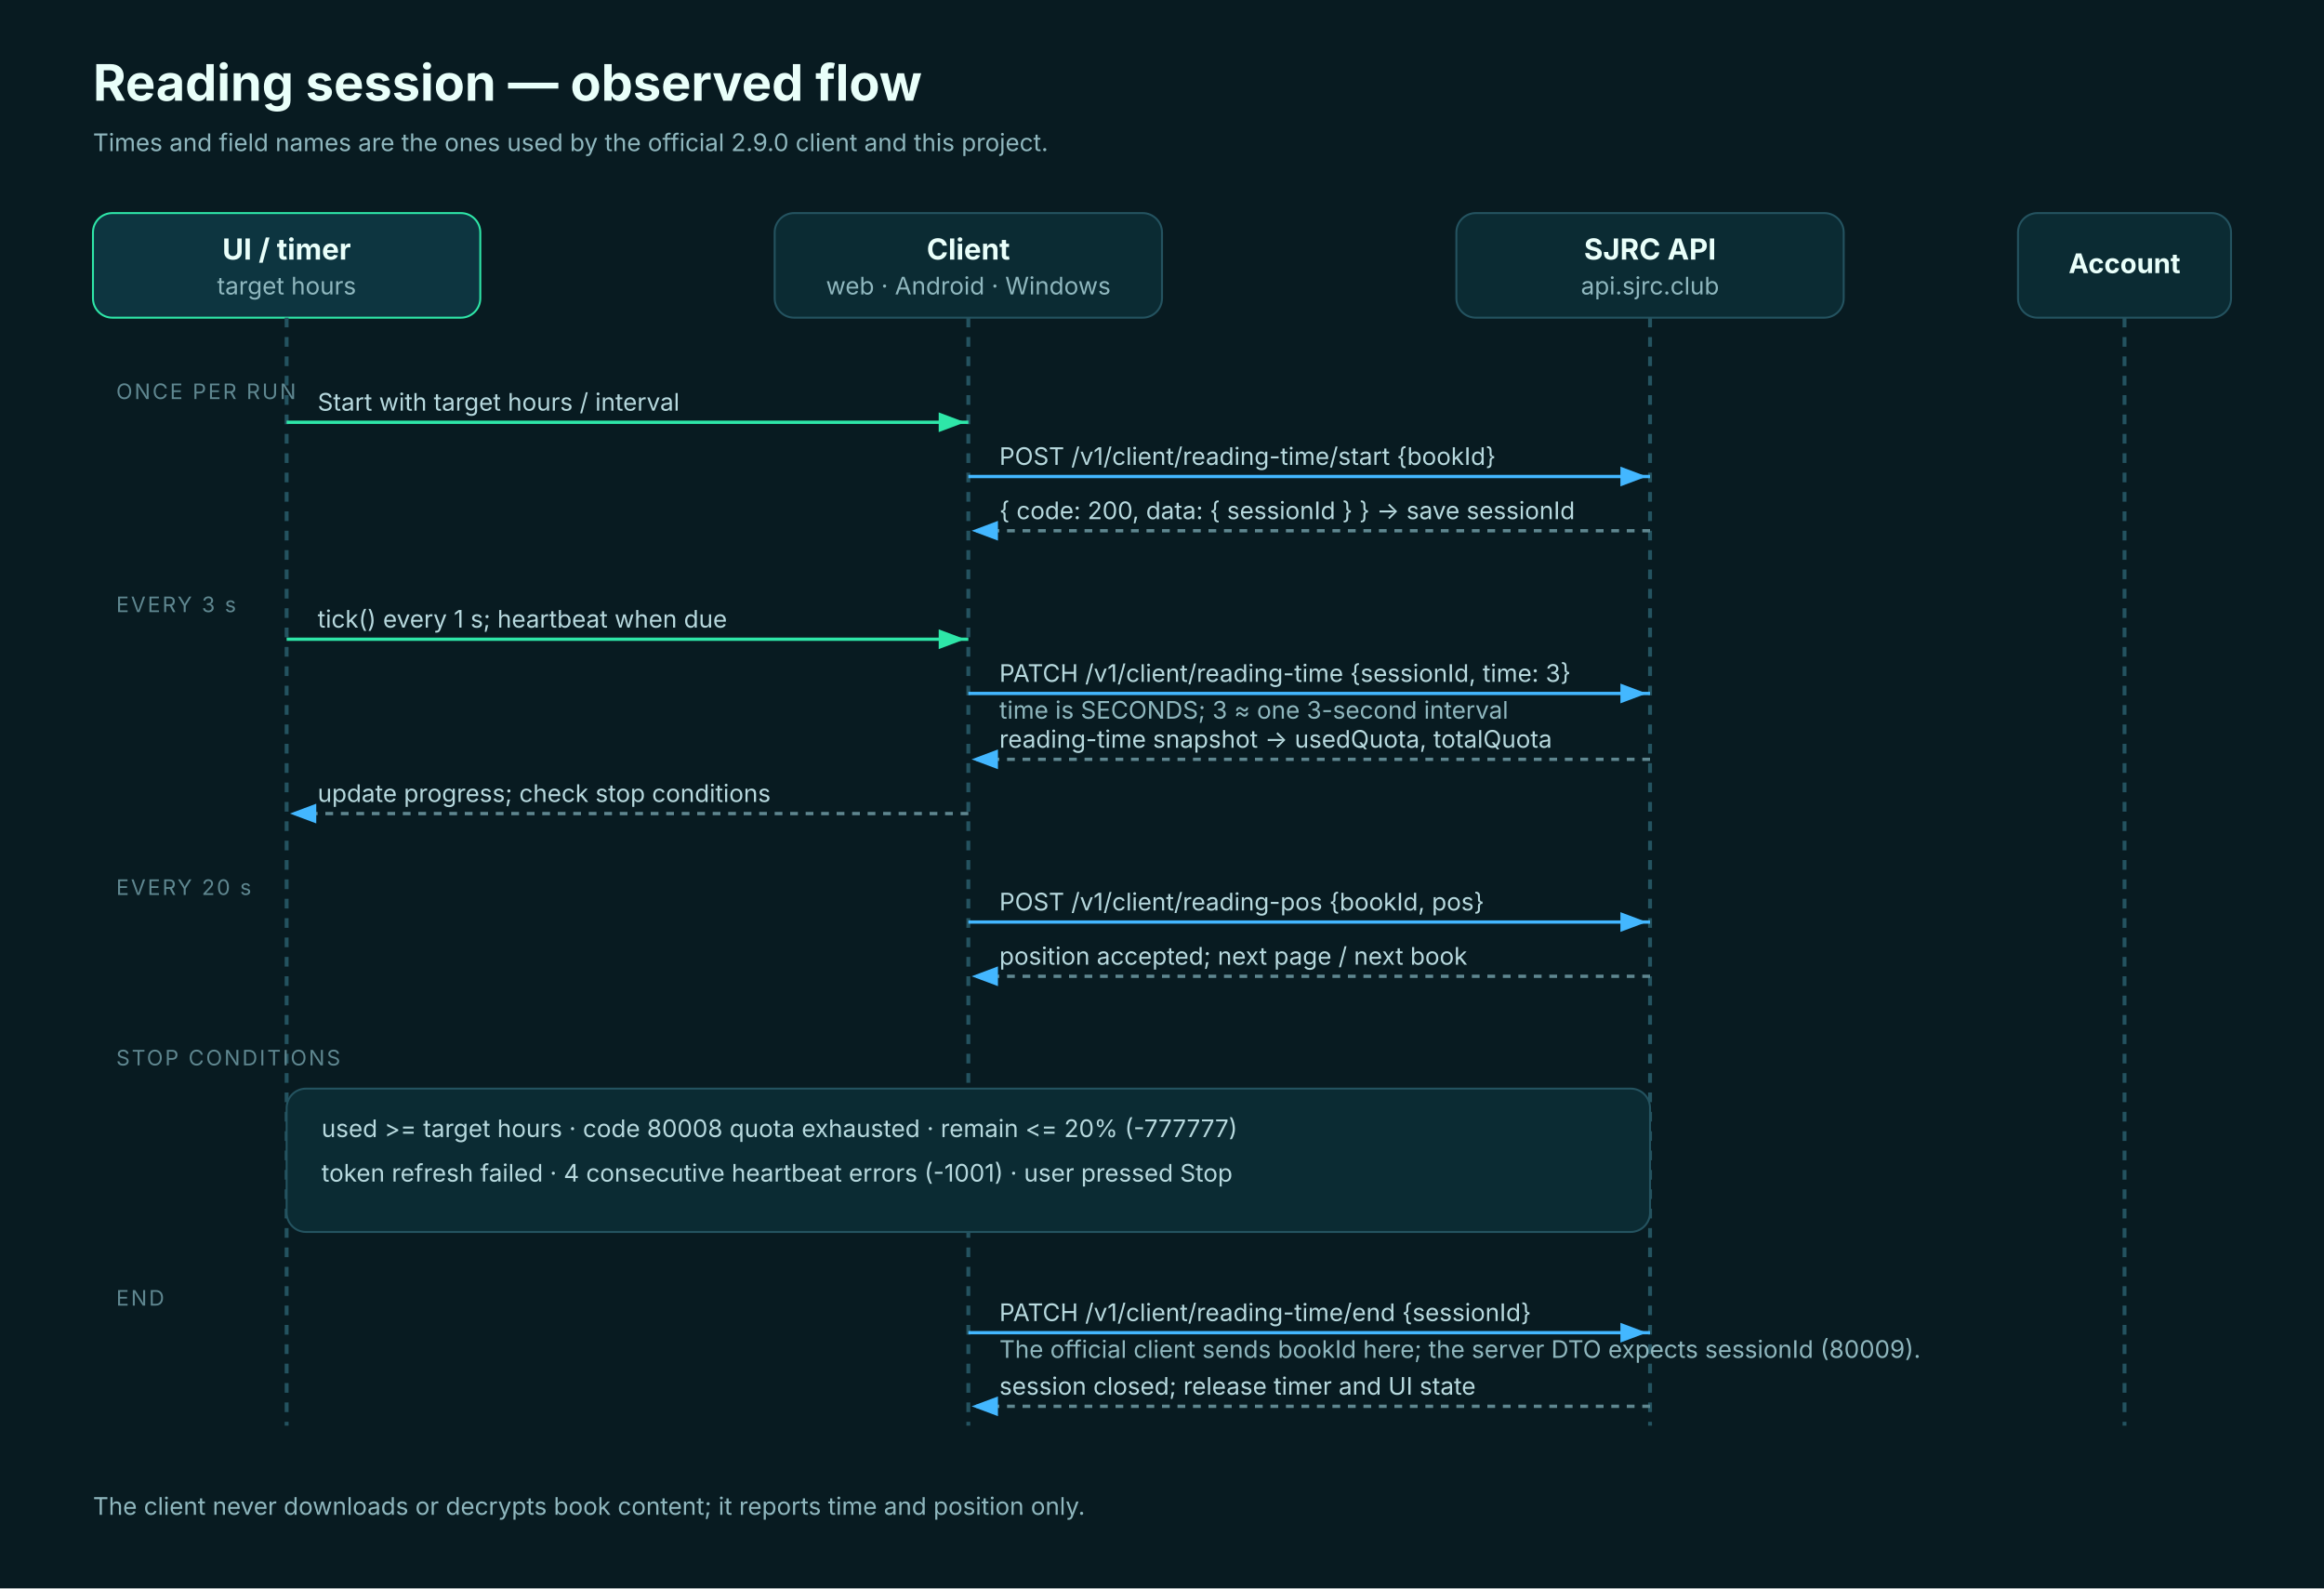
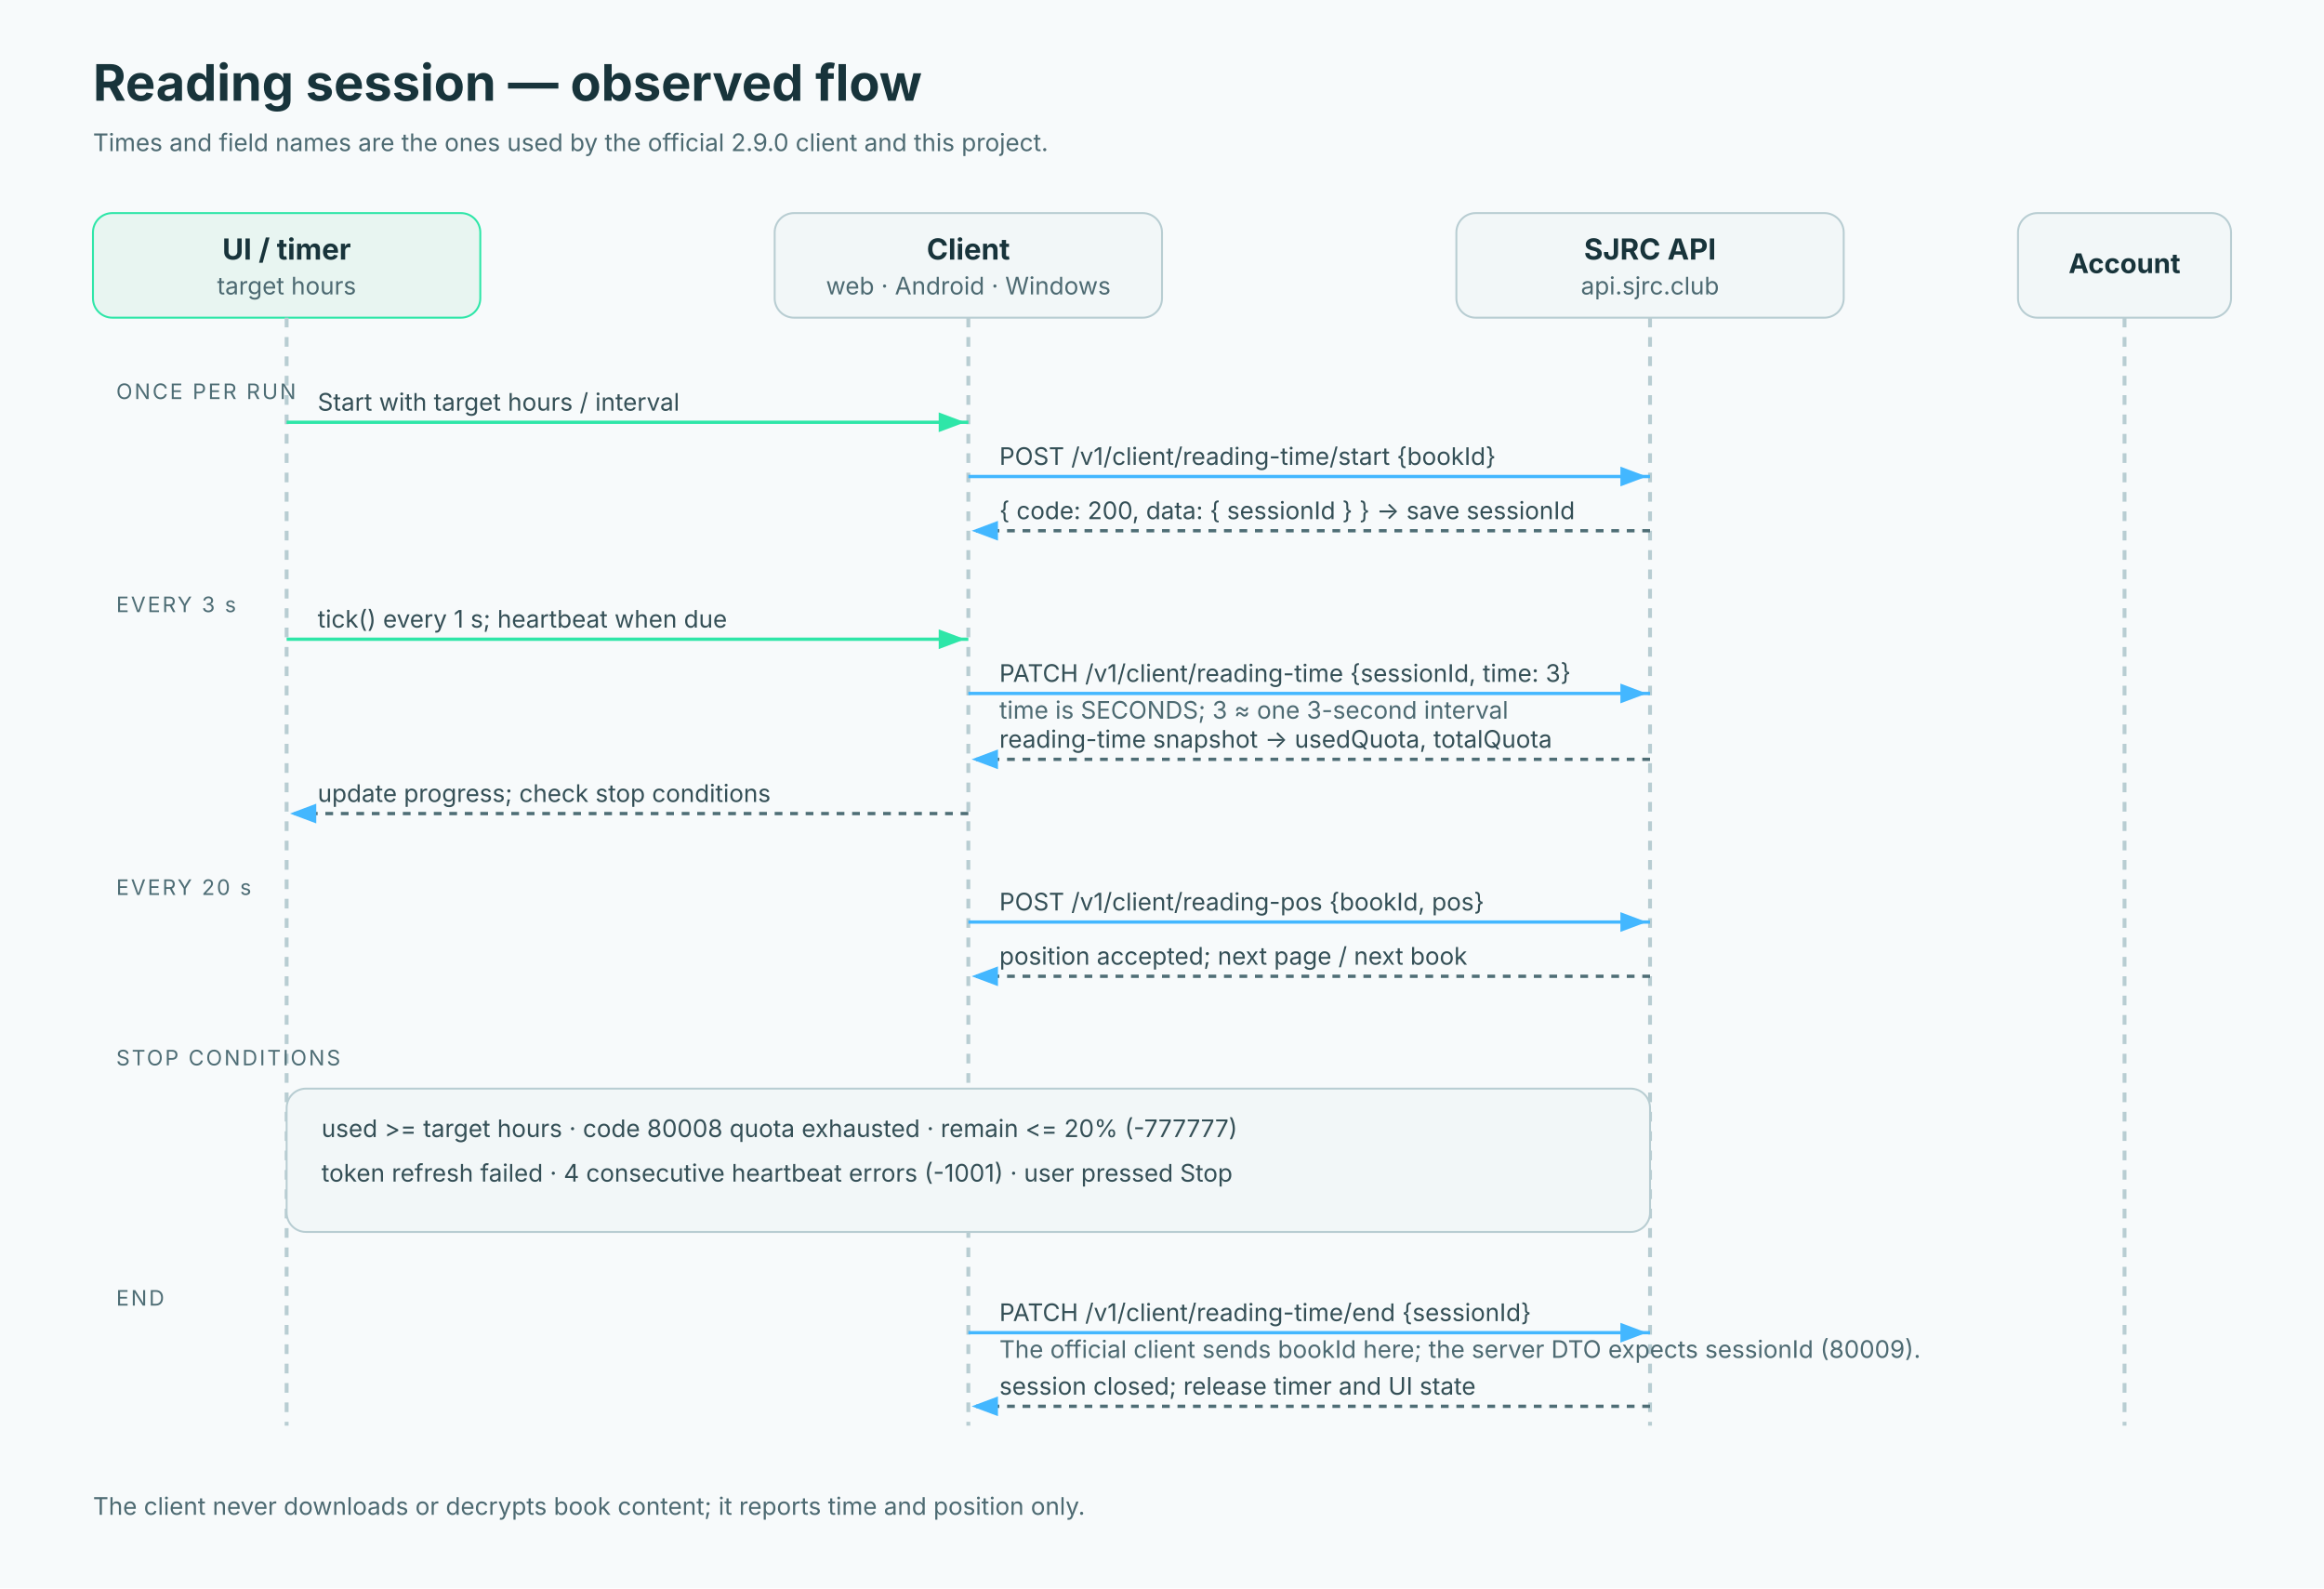
<svg xmlns="http://www.w3.org/2000/svg" width="1200" height="820" viewBox="0 0 1200 820" role="img" aria-labelledby="title desc">
  <defs>
    <marker id="a" markerWidth="10" markerHeight="10" refX="9" refY="3" orient="auto">
      <path d="M0 0l8 3-8 3z" fill="#43b7ff" />
    </marker>
    <marker id="g" markerWidth="10" markerHeight="10" refX="9" refY="3" orient="auto">
      <path d="M0 0l8 3-8 3z" fill="#2ee6a8" />
    </marker>
    <style>
-       .t{font-family:Inter,'Segoe UI',Helvetica,Arial,sans-serif;fill:#e9fffa}
-       .s{font-family:Inter,'Segoe UI',Helvetica,Arial,sans-serif;fill:#8fb7be;font-size:12.5px}
-       .m{font-family:Inter,'Segoe UI',Helvetica,Arial,sans-serif;fill:#b7d9de;font-size:12.5px}
-       .h{font-family:Inter,'Segoe UI',Helvetica,Arial,sans-serif;fill:#5f8790;font-size:11px;letter-spacing:1px}
-       .life{stroke:#245360;stroke-width:2;stroke-dasharray:5 5}
+       .t{font-family:Inter,'Segoe UI',Helvetica,Arial,sans-serif;fill:#18343b}
+       .s{font-family:Inter,'Segoe UI',Helvetica,Arial,sans-serif;fill:#4d6a72;font-size:12.5px}
+       .m{font-family:Inter,'Segoe UI',Helvetica,Arial,sans-serif;fill:#344f56;font-size:12.5px}
+       .h{font-family:Inter,'Segoe UI',Helvetica,Arial,sans-serif;fill:#4e6d75;font-size:11px;letter-spacing:1px}
+       .life{stroke:#b8cdd2;stroke-width:2;stroke-dasharray:5 5}
    </style>
  </defs>
-   <rect width="1200" height="820" fill="#081b21" />
+   <rect width="1200" height="820" fill="#f7fafb" />
  <text x="48" y="52" class="t" font-size="26" font-weight="700">Reading session — observed flow</text>
  <text x="48" y="78" class="s">Times and field names are the ones used by the official 2.9.0 client and this project.</text>
  <g>
-     <rect x="48" y="110" width="200" height="54" rx="10" fill="#0d3540" stroke="#2ee6a8" />
+     <rect x="48" y="110" width="200" height="54" rx="10" fill="#e8f5f1" stroke="#2ee6a8" />
    <text x="148" y="134" text-anchor="middle" class="t" font-size="15" font-weight="650">UI / timer</text>
    <text x="148" y="152" text-anchor="middle" class="s">target hours</text>
-     <rect x="400" y="110" width="200" height="54" rx="10" fill="#0b2b33" stroke="#245360" />
+     <rect x="400" y="110" width="200" height="54" rx="10" fill="#f2f7f8" stroke="#b8cdd2" />
    <text x="500" y="134" text-anchor="middle" class="t" font-size="15" font-weight="650">Client</text>
    <text x="500" y="152" text-anchor="middle" class="s">web · Android · Windows</text>
-     <rect x="752" y="110" width="200" height="54" rx="10" fill="#0b2b33" stroke="#245360" />
+     <rect x="752" y="110" width="200" height="54" rx="10" fill="#f2f7f8" stroke="#b8cdd2" />
    <text x="852" y="134" text-anchor="middle" class="t" font-size="15" font-weight="650">SJRC API</text>
    <text x="852" y="152" text-anchor="middle" class="s">api.sjrc.club</text>
-     <rect x="1042" y="110" width="110" height="54" rx="10" fill="#0b2b33" stroke="#245360" />
+     <rect x="1042" y="110" width="110" height="54" rx="10" fill="#f2f7f8" stroke="#b8cdd2" />
    <text x="1097" y="141" text-anchor="middle" class="t" font-size="14" font-weight="650">Account</text>
  </g>
  <line x1="148" y1="164" x2="148" y2="736" class="life" />
  <line x1="500" y1="164" x2="500" y2="736" class="life" />
  <line x1="852" y1="164" x2="852" y2="736" class="life" />
  <line x1="1097" y1="164" x2="1097" y2="736" class="life" />
  <g>
    <text x="60" y="206" class="h">ONCE PER RUN</text>
    <path d="M148 218H500" stroke="#2ee6a8" stroke-width="1.7" marker-end="url(#g)" />
    <text x="164" y="212" class="m">Start with target hours / interval</text>
    <path d="M500 246H852" stroke="#43b7ff" stroke-width="1.7" marker-end="url(#a)" />
    <text x="516" y="240" class="m">POST /v1/client/reading-time/start  {bookId}</text>
-     <path d="M852 274H500" stroke="#5f8790" stroke-width="1.7" stroke-dasharray="4 4" marker-end="url(#a)" />
+     <path d="M852 274H500" stroke="#4e6d75" stroke-width="1.7" stroke-dasharray="4 4" marker-end="url(#a)" />
    <text x="516" y="268" class="m">{ code: 200, data: { sessionId } }  → save sessionId</text>
    <text x="60" y="316" class="h">EVERY 3 s</text>
    <path d="M148 330H500" stroke="#2ee6a8" stroke-width="1.7" marker-end="url(#g)" />
    <text x="164" y="324" class="m">tick() every 1 s; heartbeat when due</text>
    <path d="M500 358H852" stroke="#43b7ff" stroke-width="1.7" marker-end="url(#a)" />
    <text x="516" y="352" class="m">PATCH /v1/client/reading-time  {sessionId, time: 3}</text>
    <text x="516" y="371" class="s">time is SECONDS; 3 ≈ one 3-second interval</text>
-     <path d="M852 392H500" stroke="#5f8790" stroke-width="1.7" stroke-dasharray="4 4" marker-end="url(#a)" />
+     <path d="M852 392H500" stroke="#4e6d75" stroke-width="1.7" stroke-dasharray="4 4" marker-end="url(#a)" />
    <text x="516" y="386" class="m">reading-time snapshot → usedQuota, totalQuota</text>
-     <path d="M500 420H148" stroke="#5f8790" stroke-width="1.7" stroke-dasharray="4 4" marker-end="url(#a)" />
+     <path d="M500 420H148" stroke="#4e6d75" stroke-width="1.7" stroke-dasharray="4 4" marker-end="url(#a)" />
    <text x="164" y="414" class="m">update progress; check stop conditions</text>
    <text x="60" y="462" class="h">EVERY 20 s</text>
    <path d="M500 476H852" stroke="#43b7ff" stroke-width="1.7" marker-end="url(#a)" />
    <text x="516" y="470" class="m">POST /v1/client/reading-pos  {bookId, pos}</text>
-     <path d="M852 504H500" stroke="#5f8790" stroke-width="1.7" stroke-dasharray="4 4" marker-end="url(#a)" />
+     <path d="M852 504H500" stroke="#4e6d75" stroke-width="1.7" stroke-dasharray="4 4" marker-end="url(#a)" />
    <text x="516" y="498" class="m">position accepted; next page / next book</text>
    <text x="60" y="550" class="h">STOP CONDITIONS</text>
-     <rect x="148" y="562" width="704" height="74" rx="10" fill="#0b2b33" stroke="#245360" />
+     <rect x="148" y="562" width="704" height="74" rx="10" fill="#f2f7f8" stroke="#b8cdd2" />
    <text x="166" y="587" class="m">used &gt;= target hours · code 80008 quota exhausted · remain &lt;= 20% (-777777)</text>
    <text x="166" y="610" class="m">token refresh failed · 4 consecutive heartbeat errors (-1001) · user pressed Stop</text>
    <text x="60" y="674" class="h">END</text>
    <path d="M500 688H852" stroke="#43b7ff" stroke-width="1.7" marker-end="url(#a)" />
    <text x="516" y="682" class="m">PATCH /v1/client/reading-time/end  {sessionId}</text>
    <text x="516" y="701" class="s">The official client sends bookId here; the server DTO expects sessionId (80009).</text>
-     <path d="M852 726H500" stroke="#5f8790" stroke-width="1.7" stroke-dasharray="4 4" marker-end="url(#a)" />
+     <path d="M852 726H500" stroke="#4e6d75" stroke-width="1.7" stroke-dasharray="4 4" marker-end="url(#a)" />
    <text x="516" y="720" class="m">session closed; release timer and UI state</text>
  </g>
  <text x="48" y="782" class="s">The client never downloads or decrypts book content; it reports time and position only.</text>
</svg>
